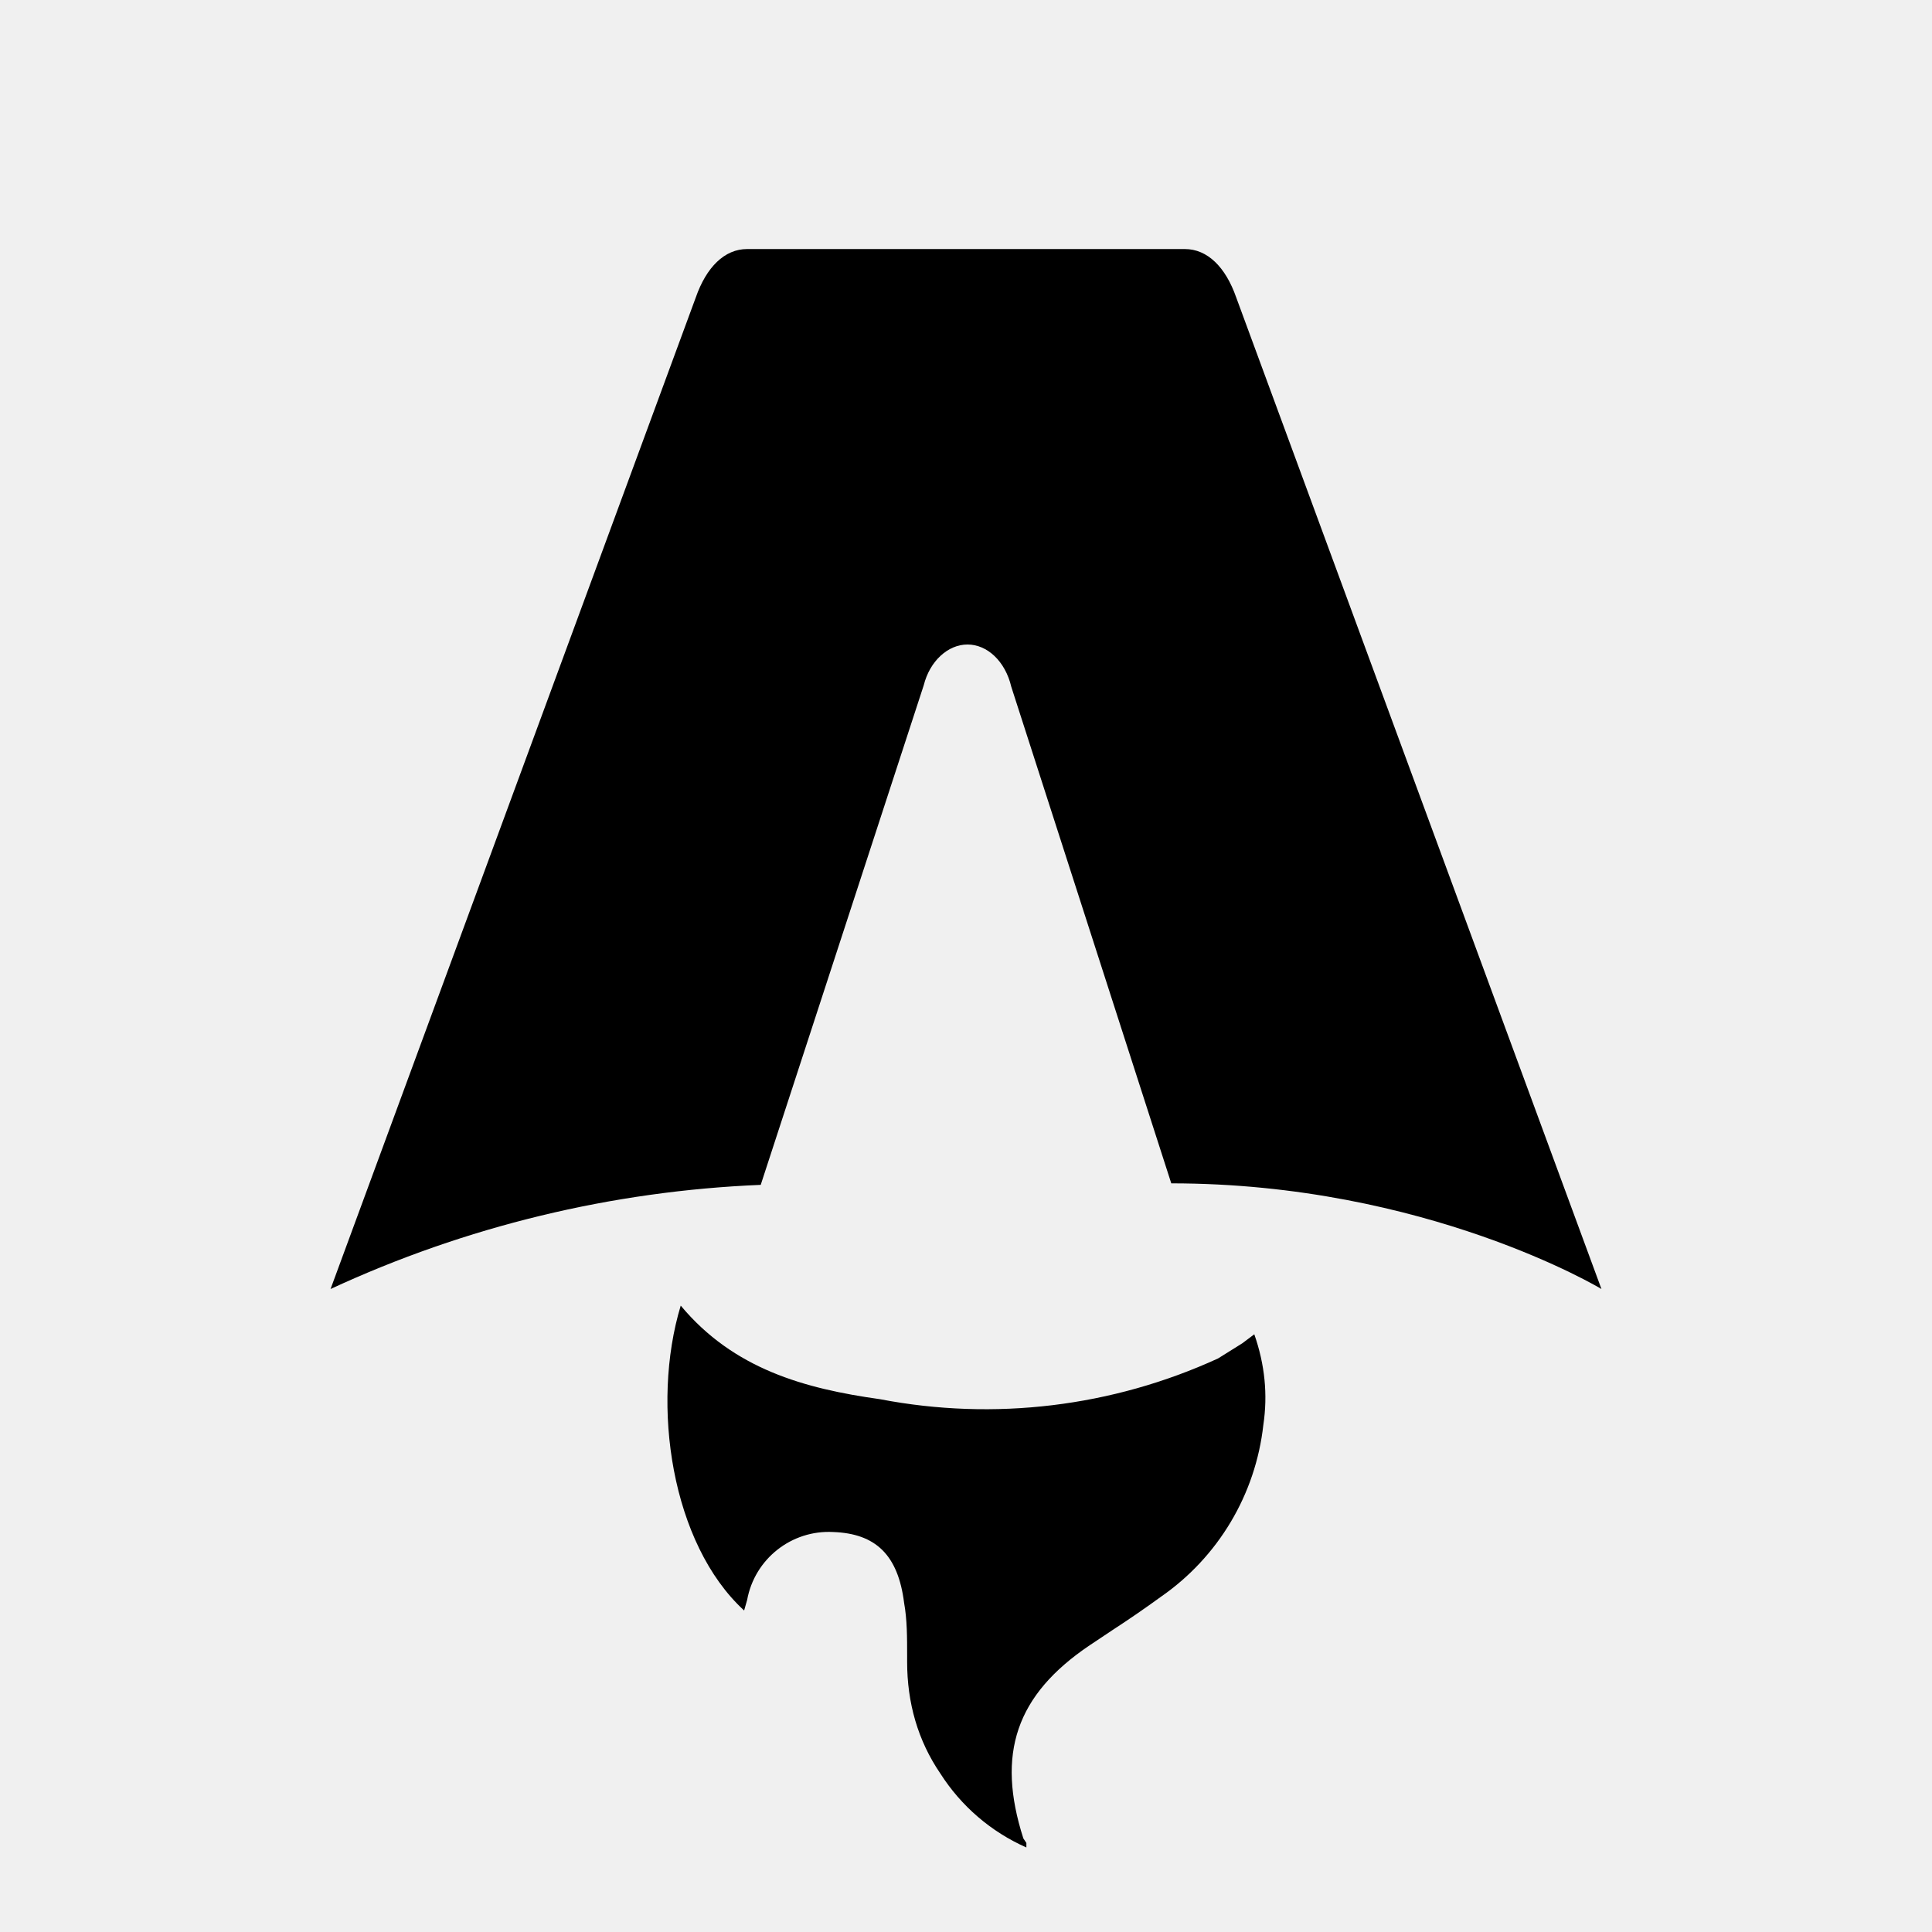
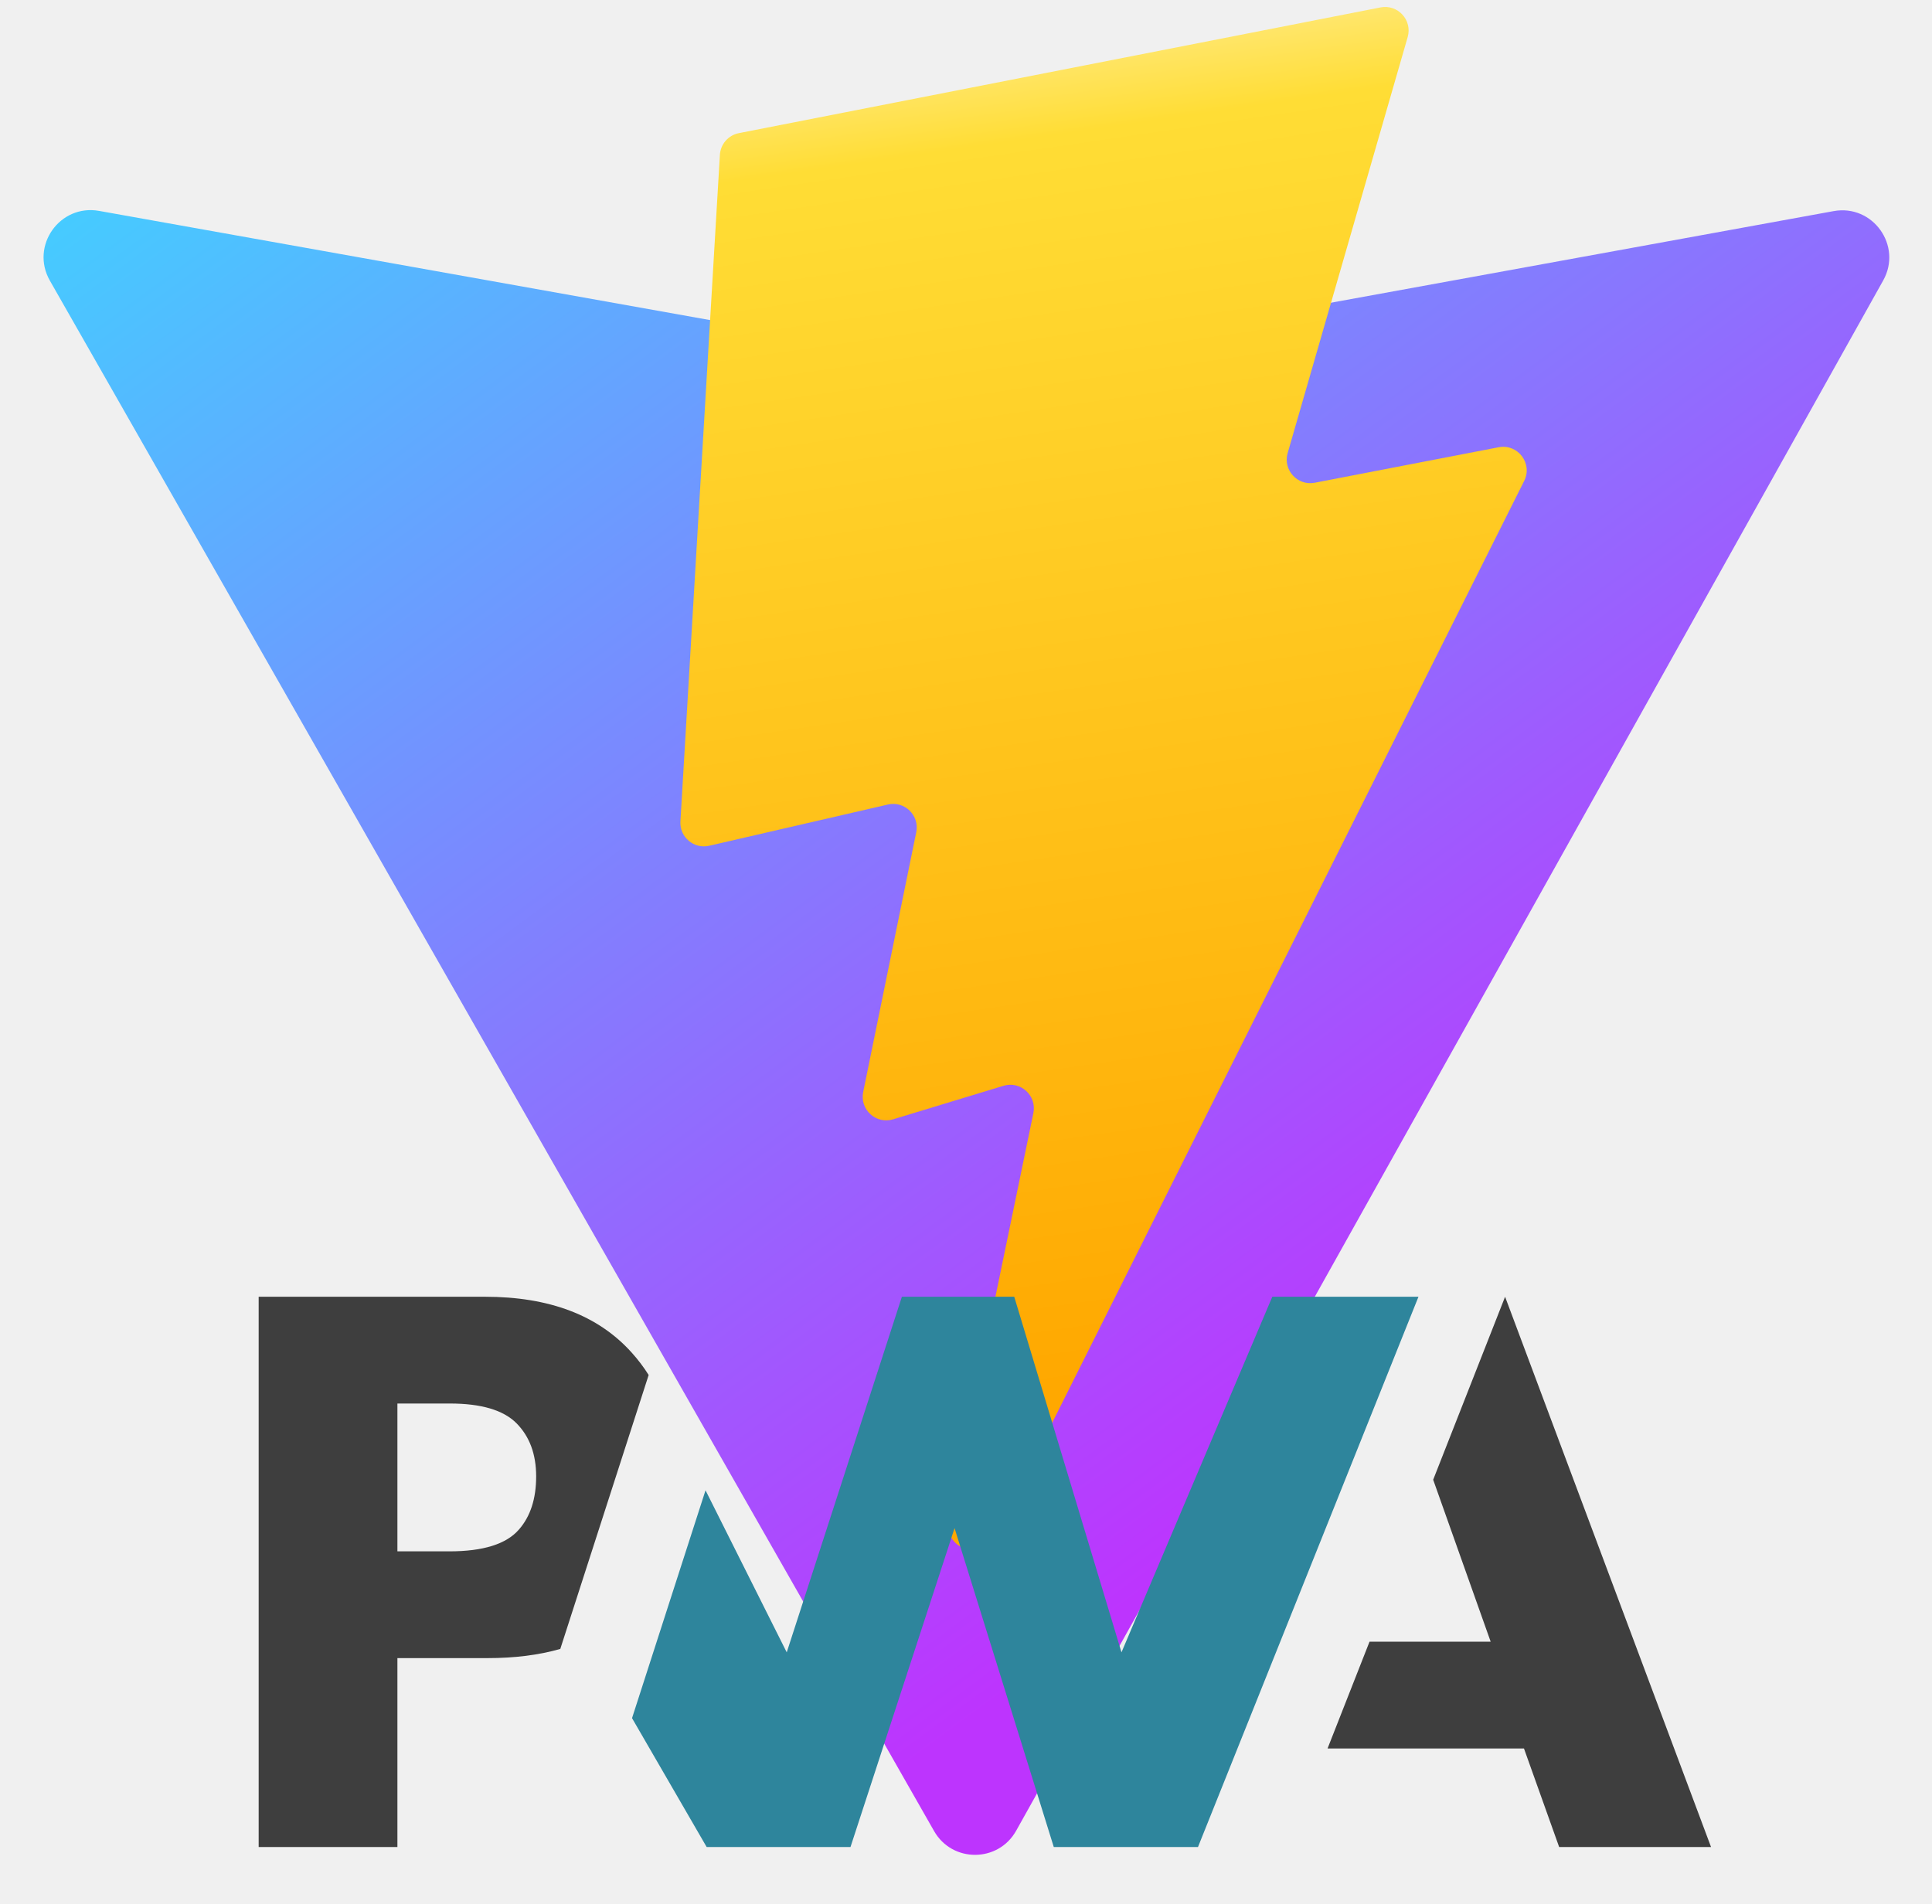
- <svg xmlns="http://www.w3.org/2000/svg" fill="none" viewBox="0 0 128 128">
-   <path d="M50.4 78.5a75.1 75.1 0 0 0-28.5 6.9l24.2-65.7c.7-2 1.9-3.2 3.4-3.2h29c1.5 0 2.7 1.2 3.4 3.2l24.2 65.7s-11.6-7-28.5-7L67 45.5c-.4-1.7-1.6-2.8-2.9-2.8-1.3 0-2.5 1.1-2.9 2.7L50.4 78.5Zm-1.1 28.2Zm-4.2-20.2c-2 6.6-.6 15.8 4.2 20.2a17.5 17.5 0 0 1 .2-.7 5.5 5.5 0 0 1 5.7-4.5c2.8.1 4.3 1.5 4.7 4.7.2 1.1.2 2.3.2 3.5v.4c0 2.7.7 5.2 2.2 7.4a13 13 0 0 0 5.7 4.9v-.3l-.2-.3c-1.8-5.6-.5-9.5 4.4-12.8l1.5-1a73 73 0 0 0 3.2-2.2 16 16 0 0 0 6.8-11.4c.3-2 .1-4-.6-6l-.8.6-1.6 1a37 37 0 0 1-22.4 2.7c-5-.7-9.7-2-13.2-6.2Z" />
-   <style>
-         path { fill: #000; }
-         @media (prefers-color-scheme: dark) {
-             path { fill: #FFF; }
-         }
-     </style>
+ <svg xmlns="http://www.w3.org/2000/svg" width="410" height="404" viewBox="0 0 410 404" fill="none" version="1.1" id="svg20">
+   <path d="M399.641 59.525L215.643 388.545C211.844 395.338 202.084 395.378 198.228 388.618L10.582 59.556C6.381 52.19 12.68 43.267 21.028 44.759L205.223 77.682C206.398 77.892 207.601 77.89 208.776 77.676L389.119 44.806C397.439 43.289 403.768 52.143 399.641 59.525Z" fill="url(#paint0_linear)" id="path2" />
+   <defs id="defs18">
+     <linearGradient id="paint0_linear" x1="6" y1="33" x2="235" y2="344" gradientUnits="userSpaceOnUse">
+       <stop stop-color="#41D1FF" id="stop6" />
+       <stop offset="1" stop-color="#BD34FE" id="stop8" />
+     </linearGradient>
+     <linearGradient id="paint1_linear" x1="194.651" y1="8.818" x2="236.076" y2="292.989" gradientUnits="userSpaceOnUse">
+       <stop stop-color="#FFEA83" id="stop11" />
+       <stop offset="0.083" stop-color="#FFDD35" id="stop13" />
+       <stop offset="1" stop-color="#FFA800" id="stop15" />
+     </linearGradient>
+   </defs>
+   <path d="M292.965 1.574L156.801 28.255C154.563 28.694 152.906 30.59 152.771 32.866L144.395 174.33C144.198 177.662 147.258 180.248 150.51 179.498L188.42 170.749C191.967 169.931 195.172 173.055 194.443 176.622L183.18 231.775C182.422 235.487 185.907 238.661 189.532 237.56L212.947 230.446C216.577 229.344 220.065 232.527 219.297 236.242L201.398 322.875C200.278 328.294 207.486 331.249 210.492 326.603L212.5 323.5L323.454 102.072C325.312 98.365 322.108 94.137 318.036 94.923L279.014 102.454C275.347 103.161 272.227 99.746 273.262 96.158L298.731 7.867C299.767 4.273 296.636 0.855 292.965 1.574Z" fill="url(#paint1_linear)" id="path4" />
+   <g id="layer1">
+     <g id="g8" transform="matrix(0.1578966,0,0,0.1589033,54.89293,275.2164)">
+       <path fill="#3d3d3d" fill-opacity="1" stroke-width="0.2" stroke-linejoin="round" d="m 1436.62,603.304 56.39,-142.599 h 162.82 L 1578.56,244.39 1675.2,5.28336e-4 1952,734.933 h -204.13 l -47.3,-131.629 z" id="path2-1" style="fill:#3e3e3e;fill-opacity:1" />
+       <path fill="#5a0fc8" fill-opacity="1" stroke-width="0.2" stroke-linejoin="round" d="M 1262.47,734.935 1558.79,0.002 1362.34,0.003 1159.64,474.933 1015.5,0.004 H 864.499 L 709.731,474.933 600.585,258.517 501.812,562.819 602.096,734.935 h 193.331 l 139.857,-425.91 133.346,425.91 z" id="path4-4" style="fill:#2e859c;fill-opacity:1" />
+       <path fill="#3d3d3d" fill-opacity="1" stroke-width="0.2" stroke-linejoin="round" d="m 186.476,482.643 h 121.003 c 36.654,0 69.293,-4.091 97.917,-12.273 l 31.293,-96.408 87.459,-269.446 C 517.484,93.954 509.876,83.967 501.324,74.557 456.419,24.852 390.719,4.06265e-4 304.222,4.06265e-4 H -3.8147e-6 V 734.933 H 186.476 Z M 346.642,169.079 c 17.54,17.653 26.309,41.276 26.309,70.871 0,29.822 -7.713,53.474 -23.138,70.956 -16.91,19.425 -48.047,29.137 -93.409,29.137 H 186.476 V 142.598 h 70.442 c 42.277,0 72.185,8.827 89.724,26.481 z" id="path6" style="fill:#3e3e3e;fill-opacity:1" />
+     </g>
+   </g>
</svg>
